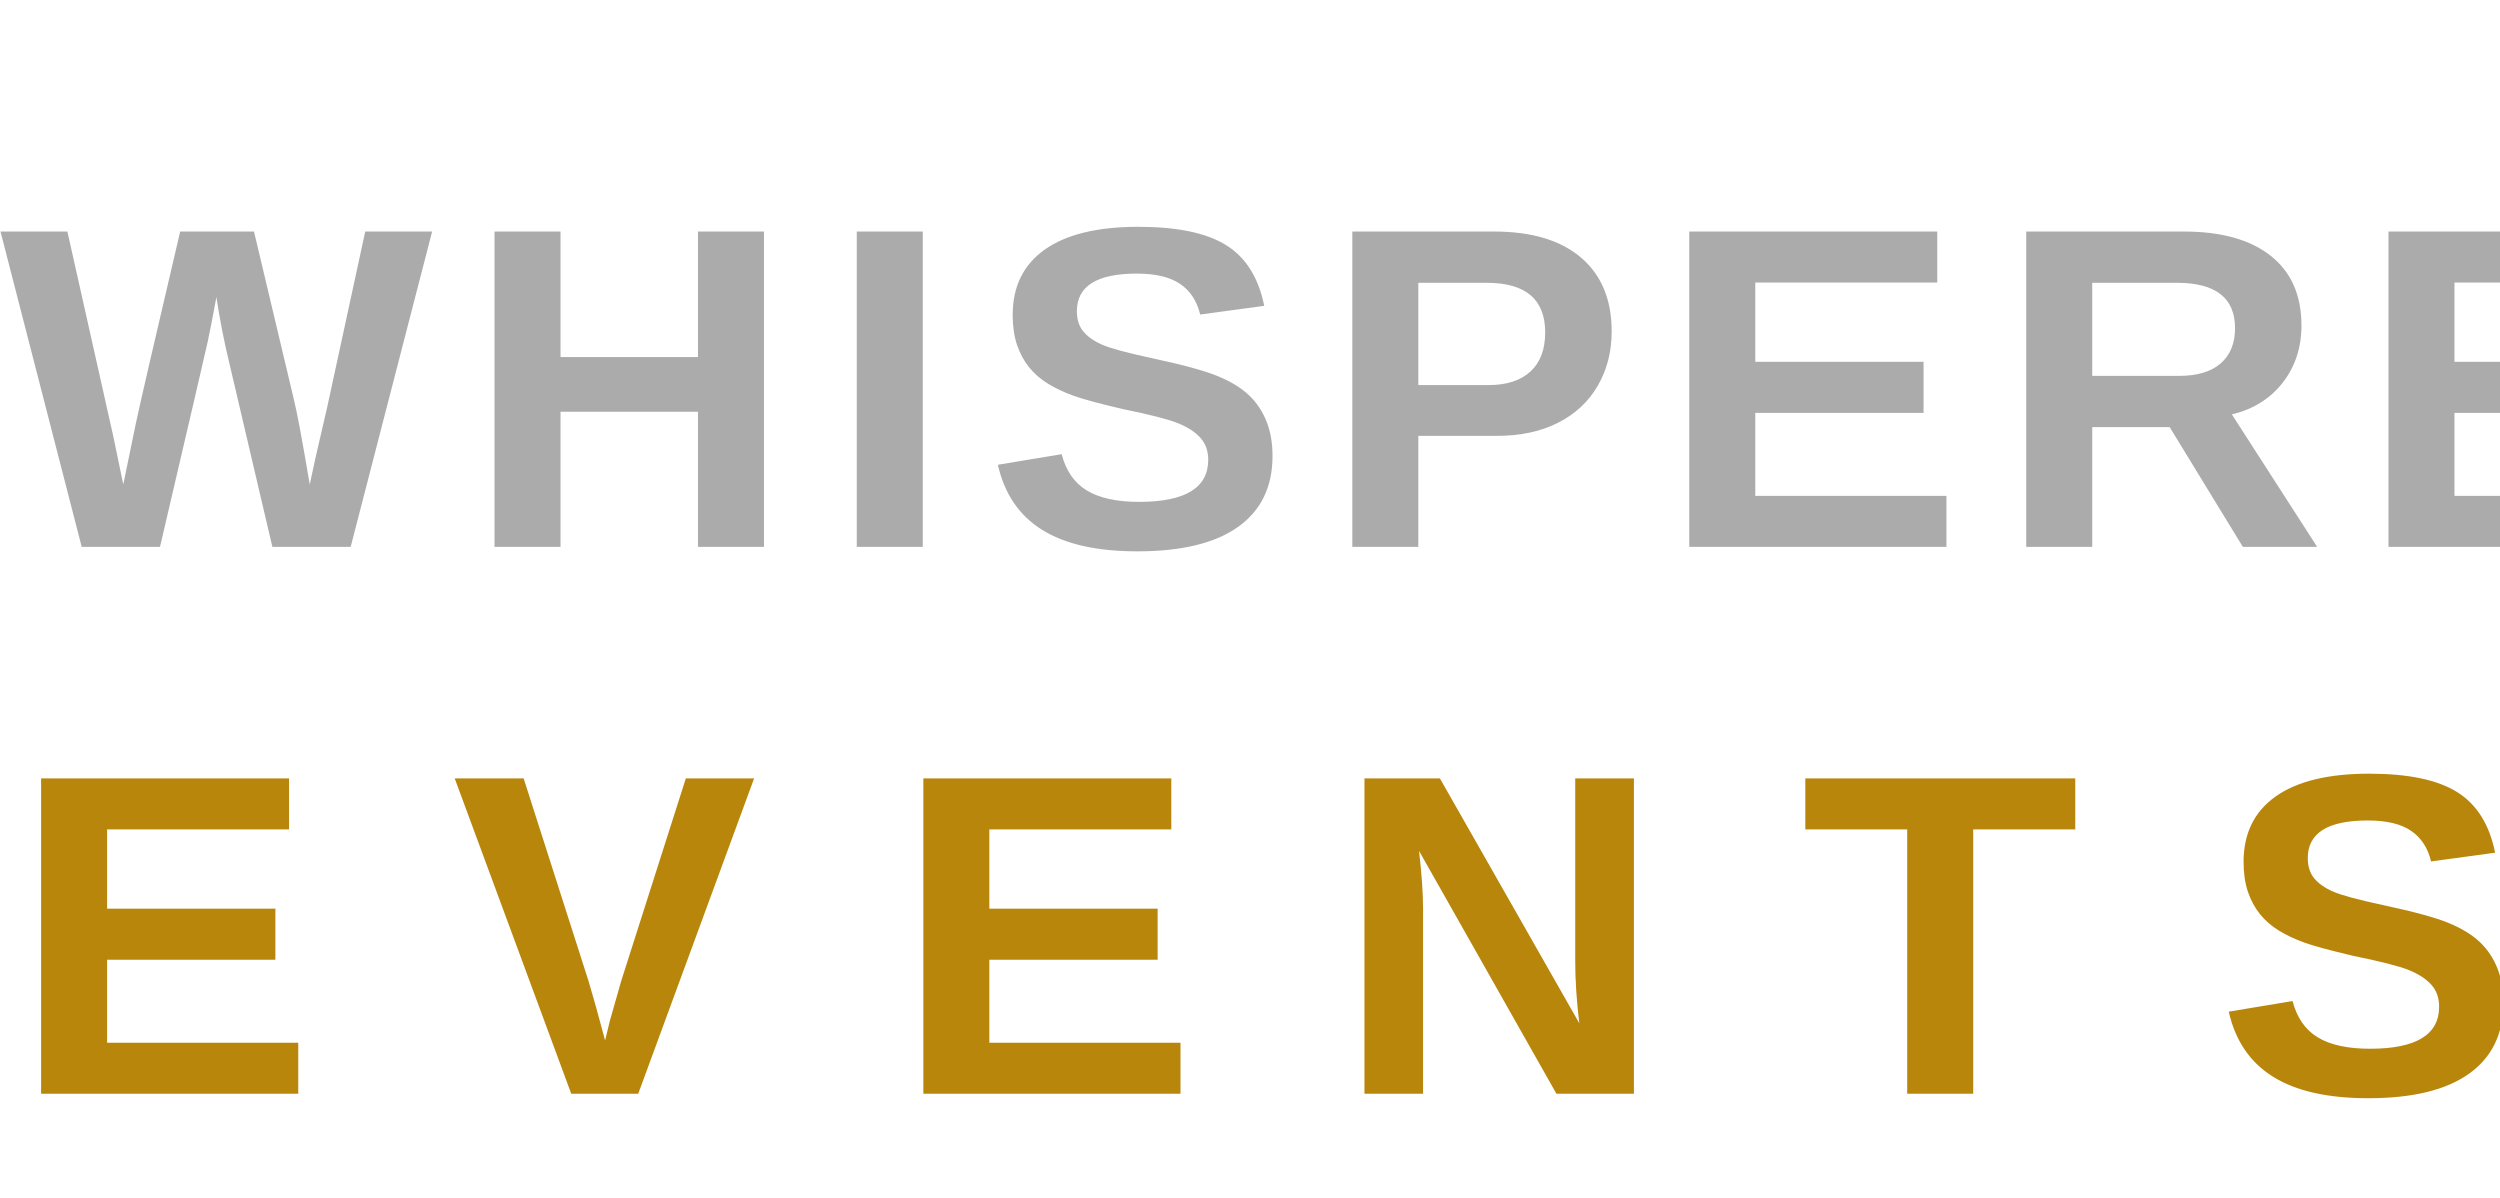
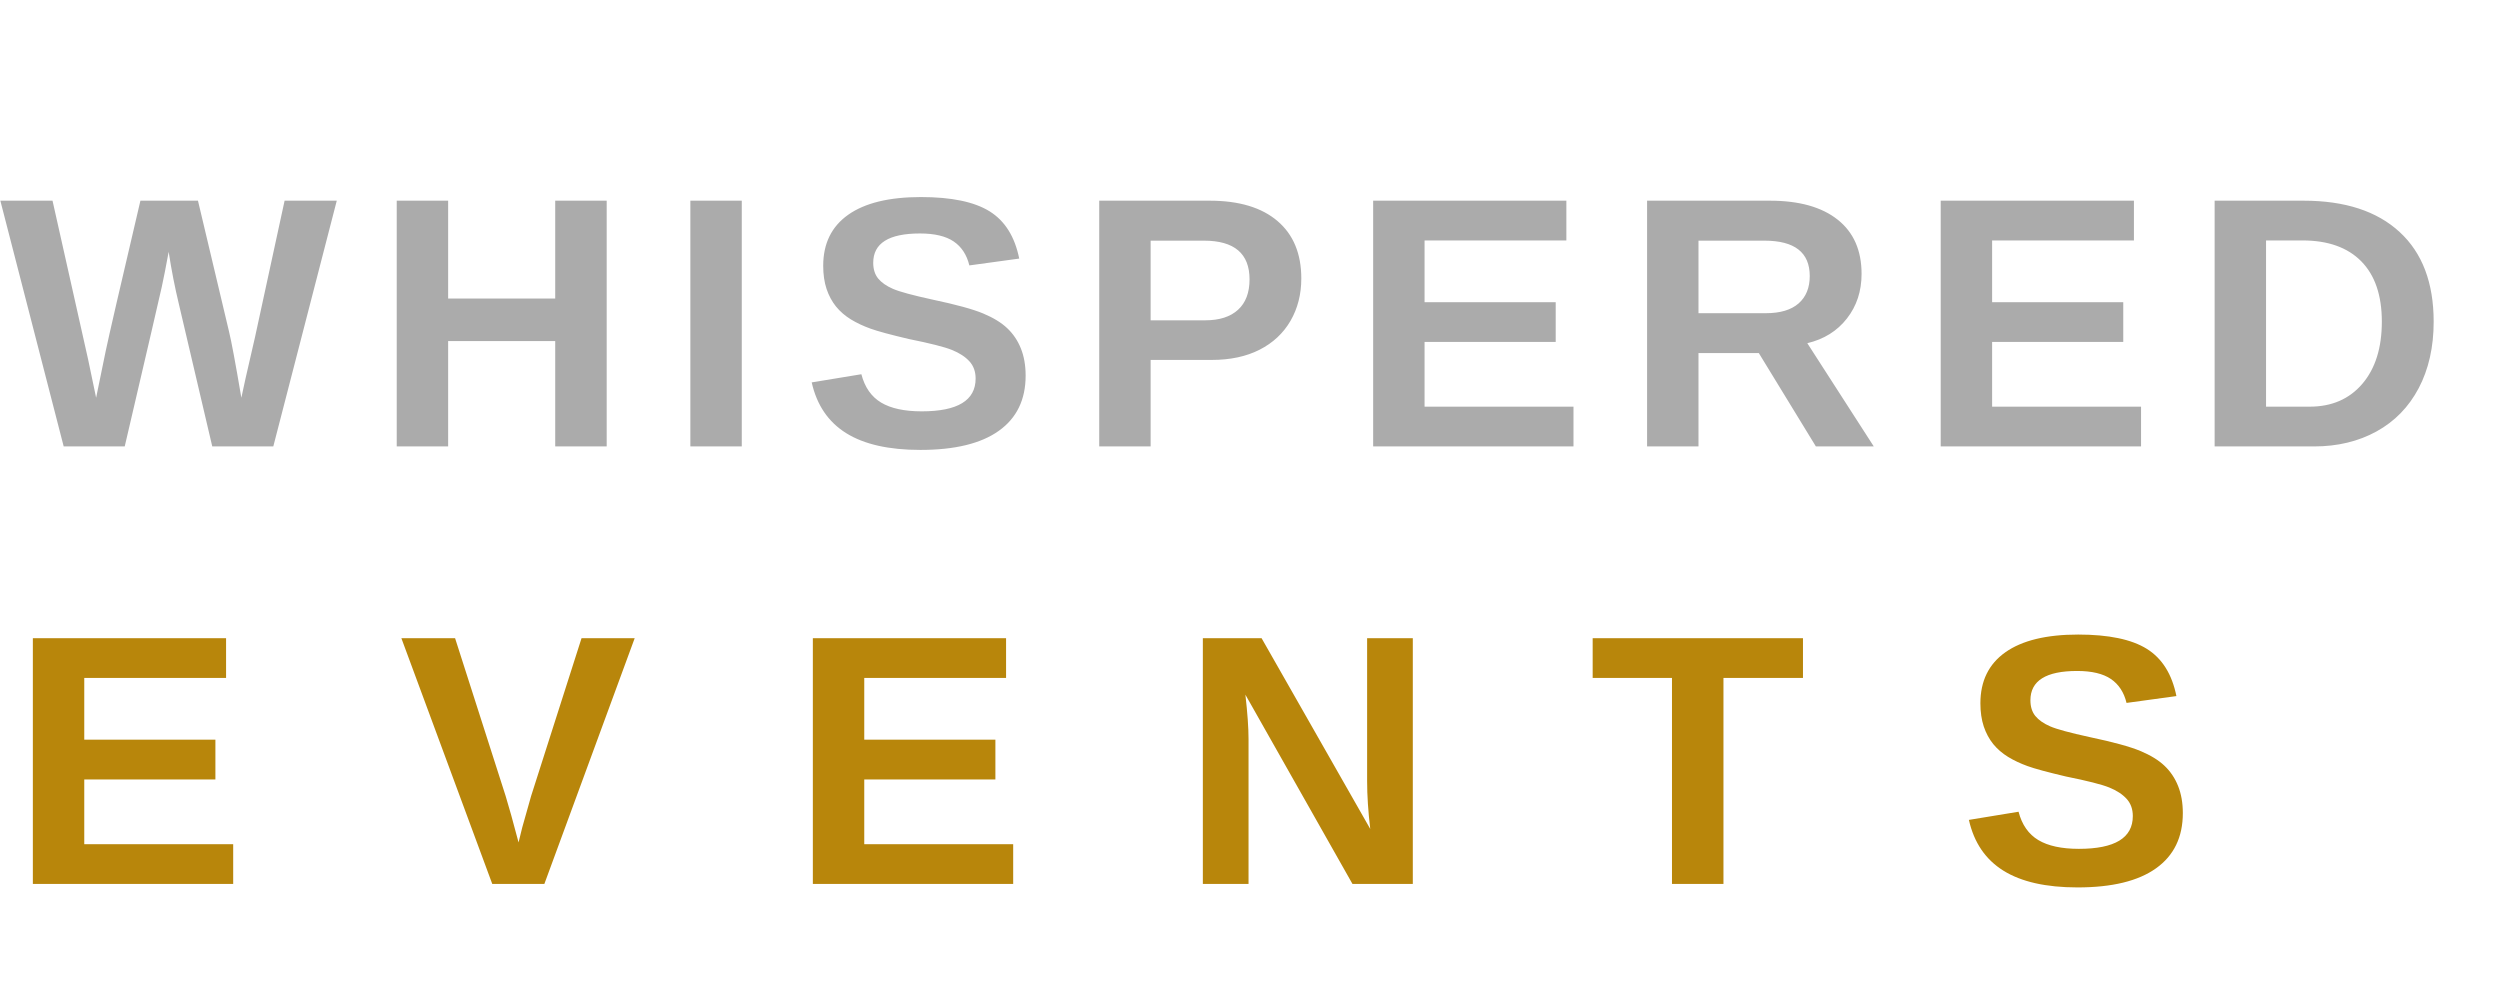
- <svg xmlns="http://www.w3.org/2000/svg" viewBox="0 0 480 230" width="480" height="230">
-   <text x="0" y="105" font-family="'Helvetica Neue', Arial, sans-serif" font-size="88" font-weight="700" letter-spacing="6" fill="#ABABAB">WHISPERED</text>
-   <text x="2" y="210" font-family="'Helvetica Neue', Arial, sans-serif" font-size="88" font-weight="700" letter-spacing="26" fill="#B8860B">EVENTS</text>
+ <svg xmlns="http://www.w3.org/2000/svg" viewBox="0 0 560 220" width="560" height="220">
+   <text x="0" y="100" font-family="'Helvetica Neue', Arial, sans-serif" font-size="80" font-weight="700" letter-spacing="8" fill="#ABABAB">WHISPERED</text>
+   <text x="2" y="198" font-family="'Helvetica Neue', Arial, sans-serif" font-size="80" font-weight="700" letter-spacing="34" fill="#B8860B">EVENTS</text>
</svg>
